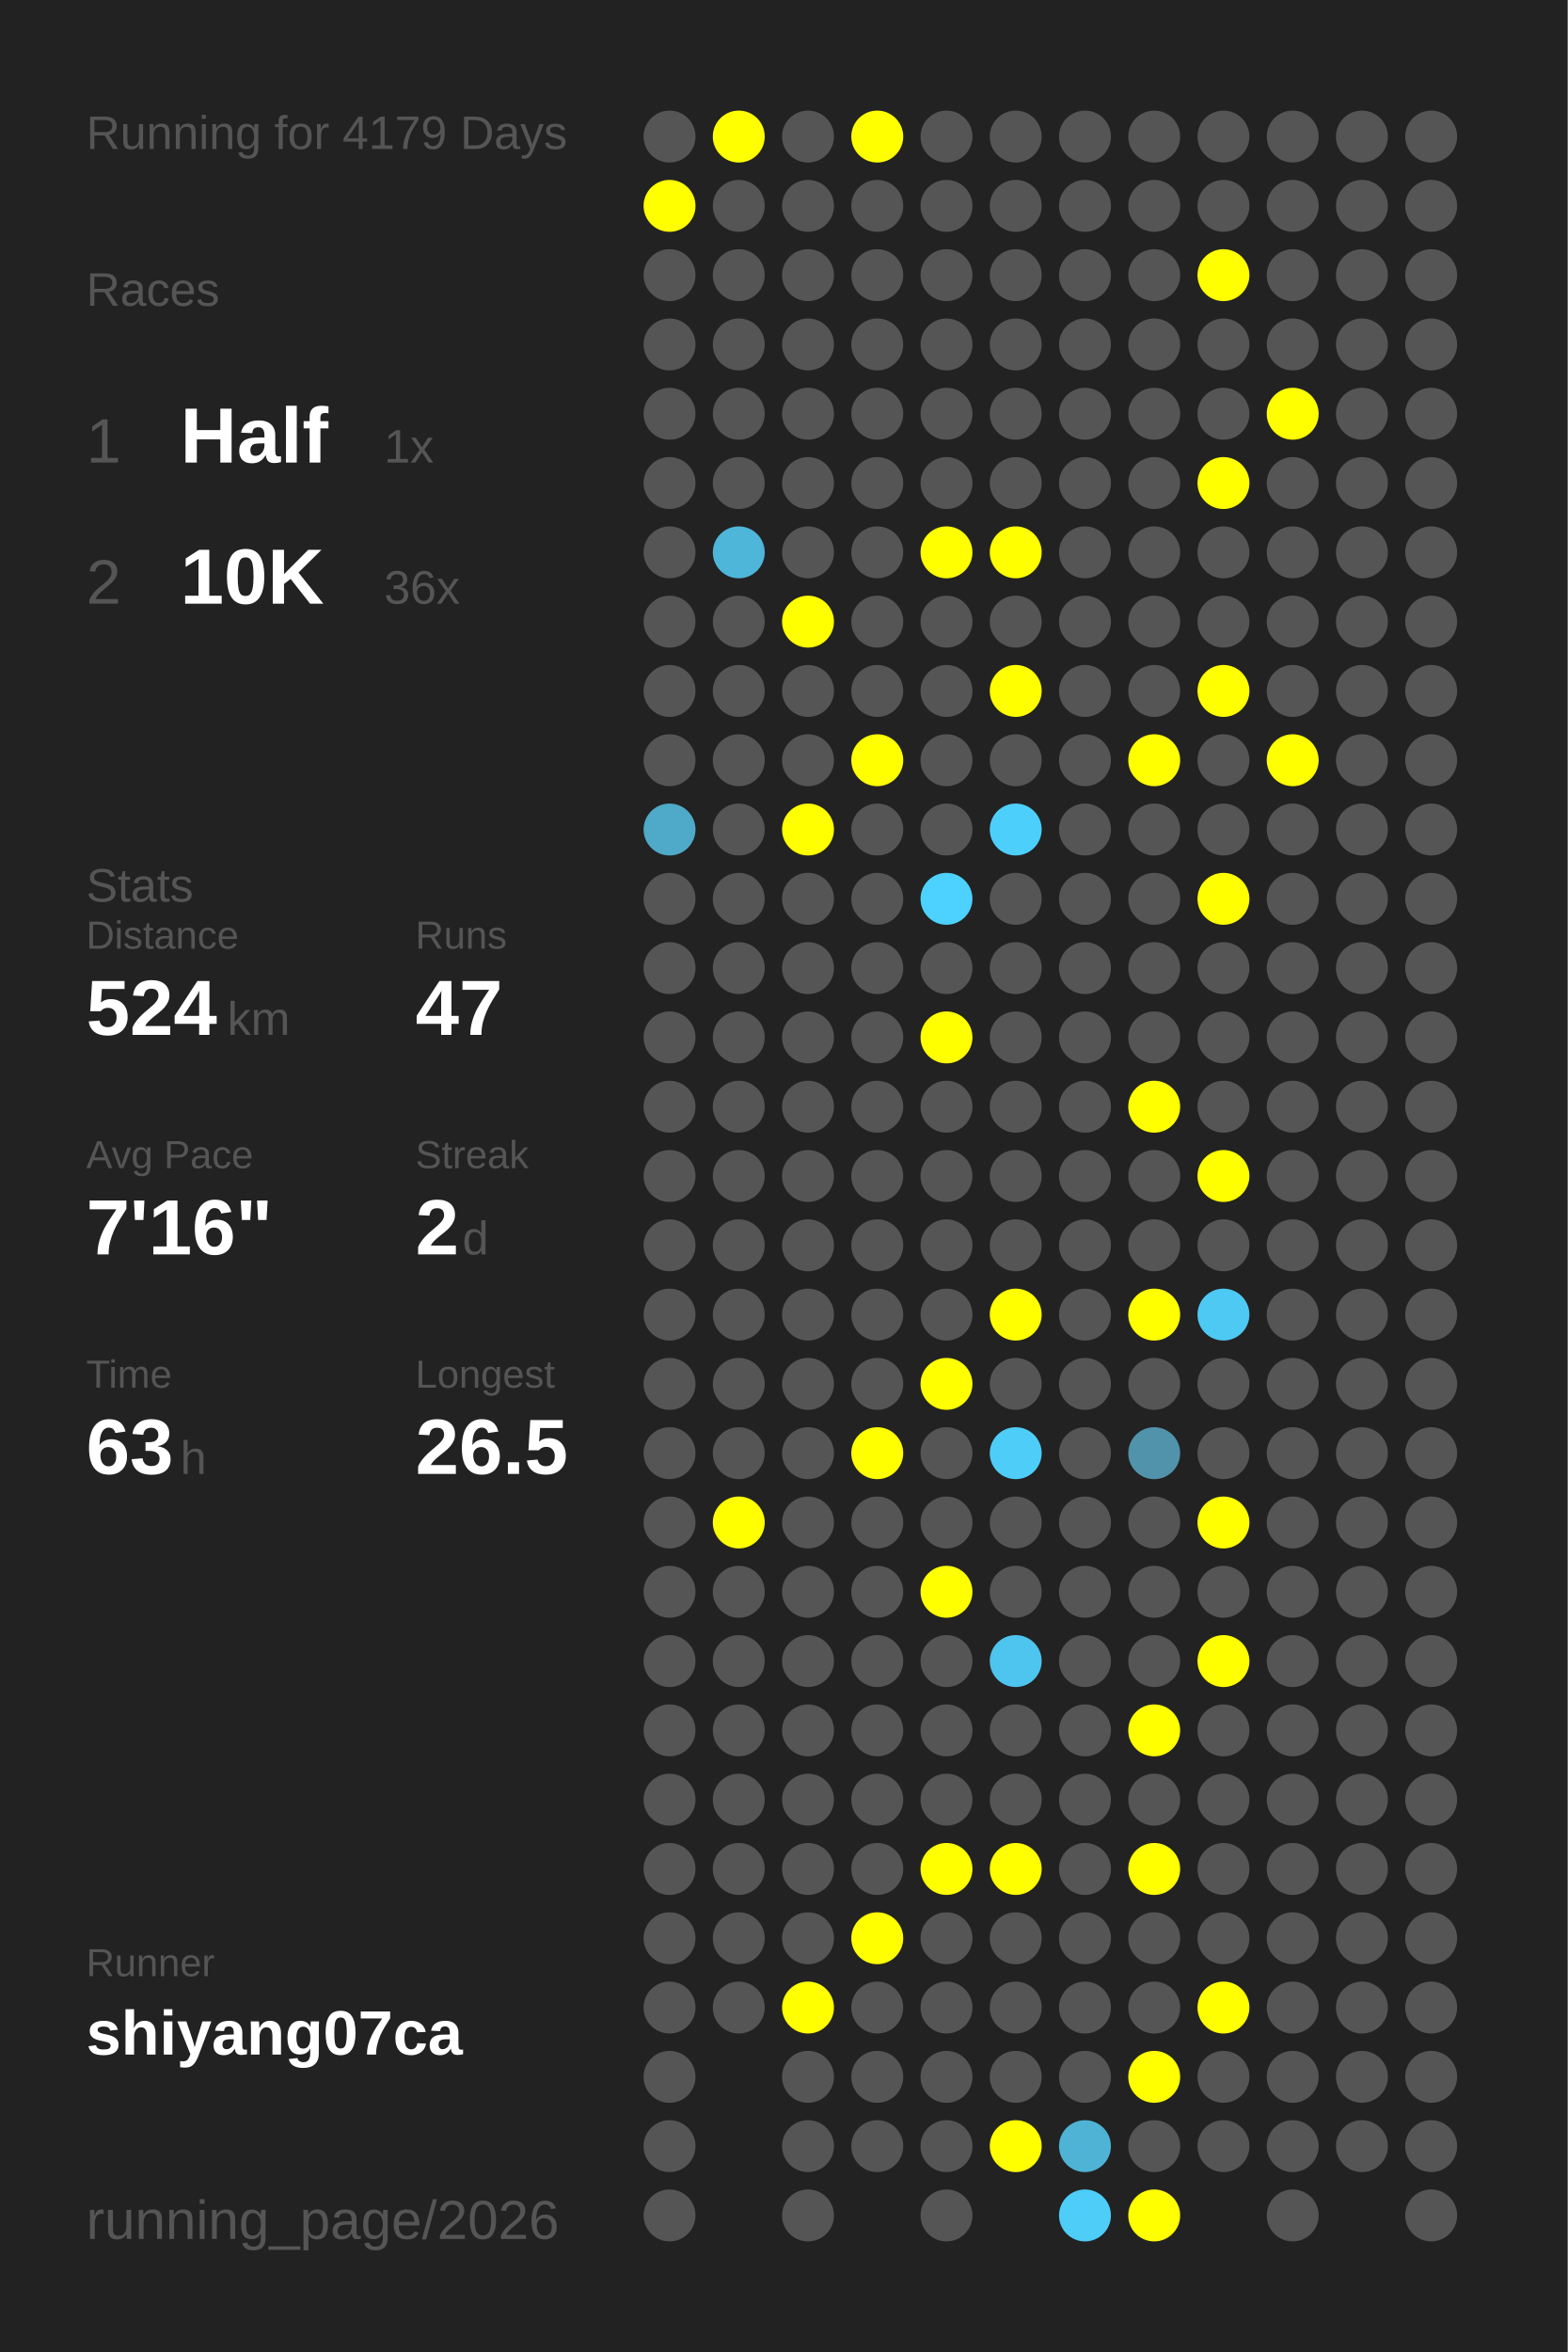
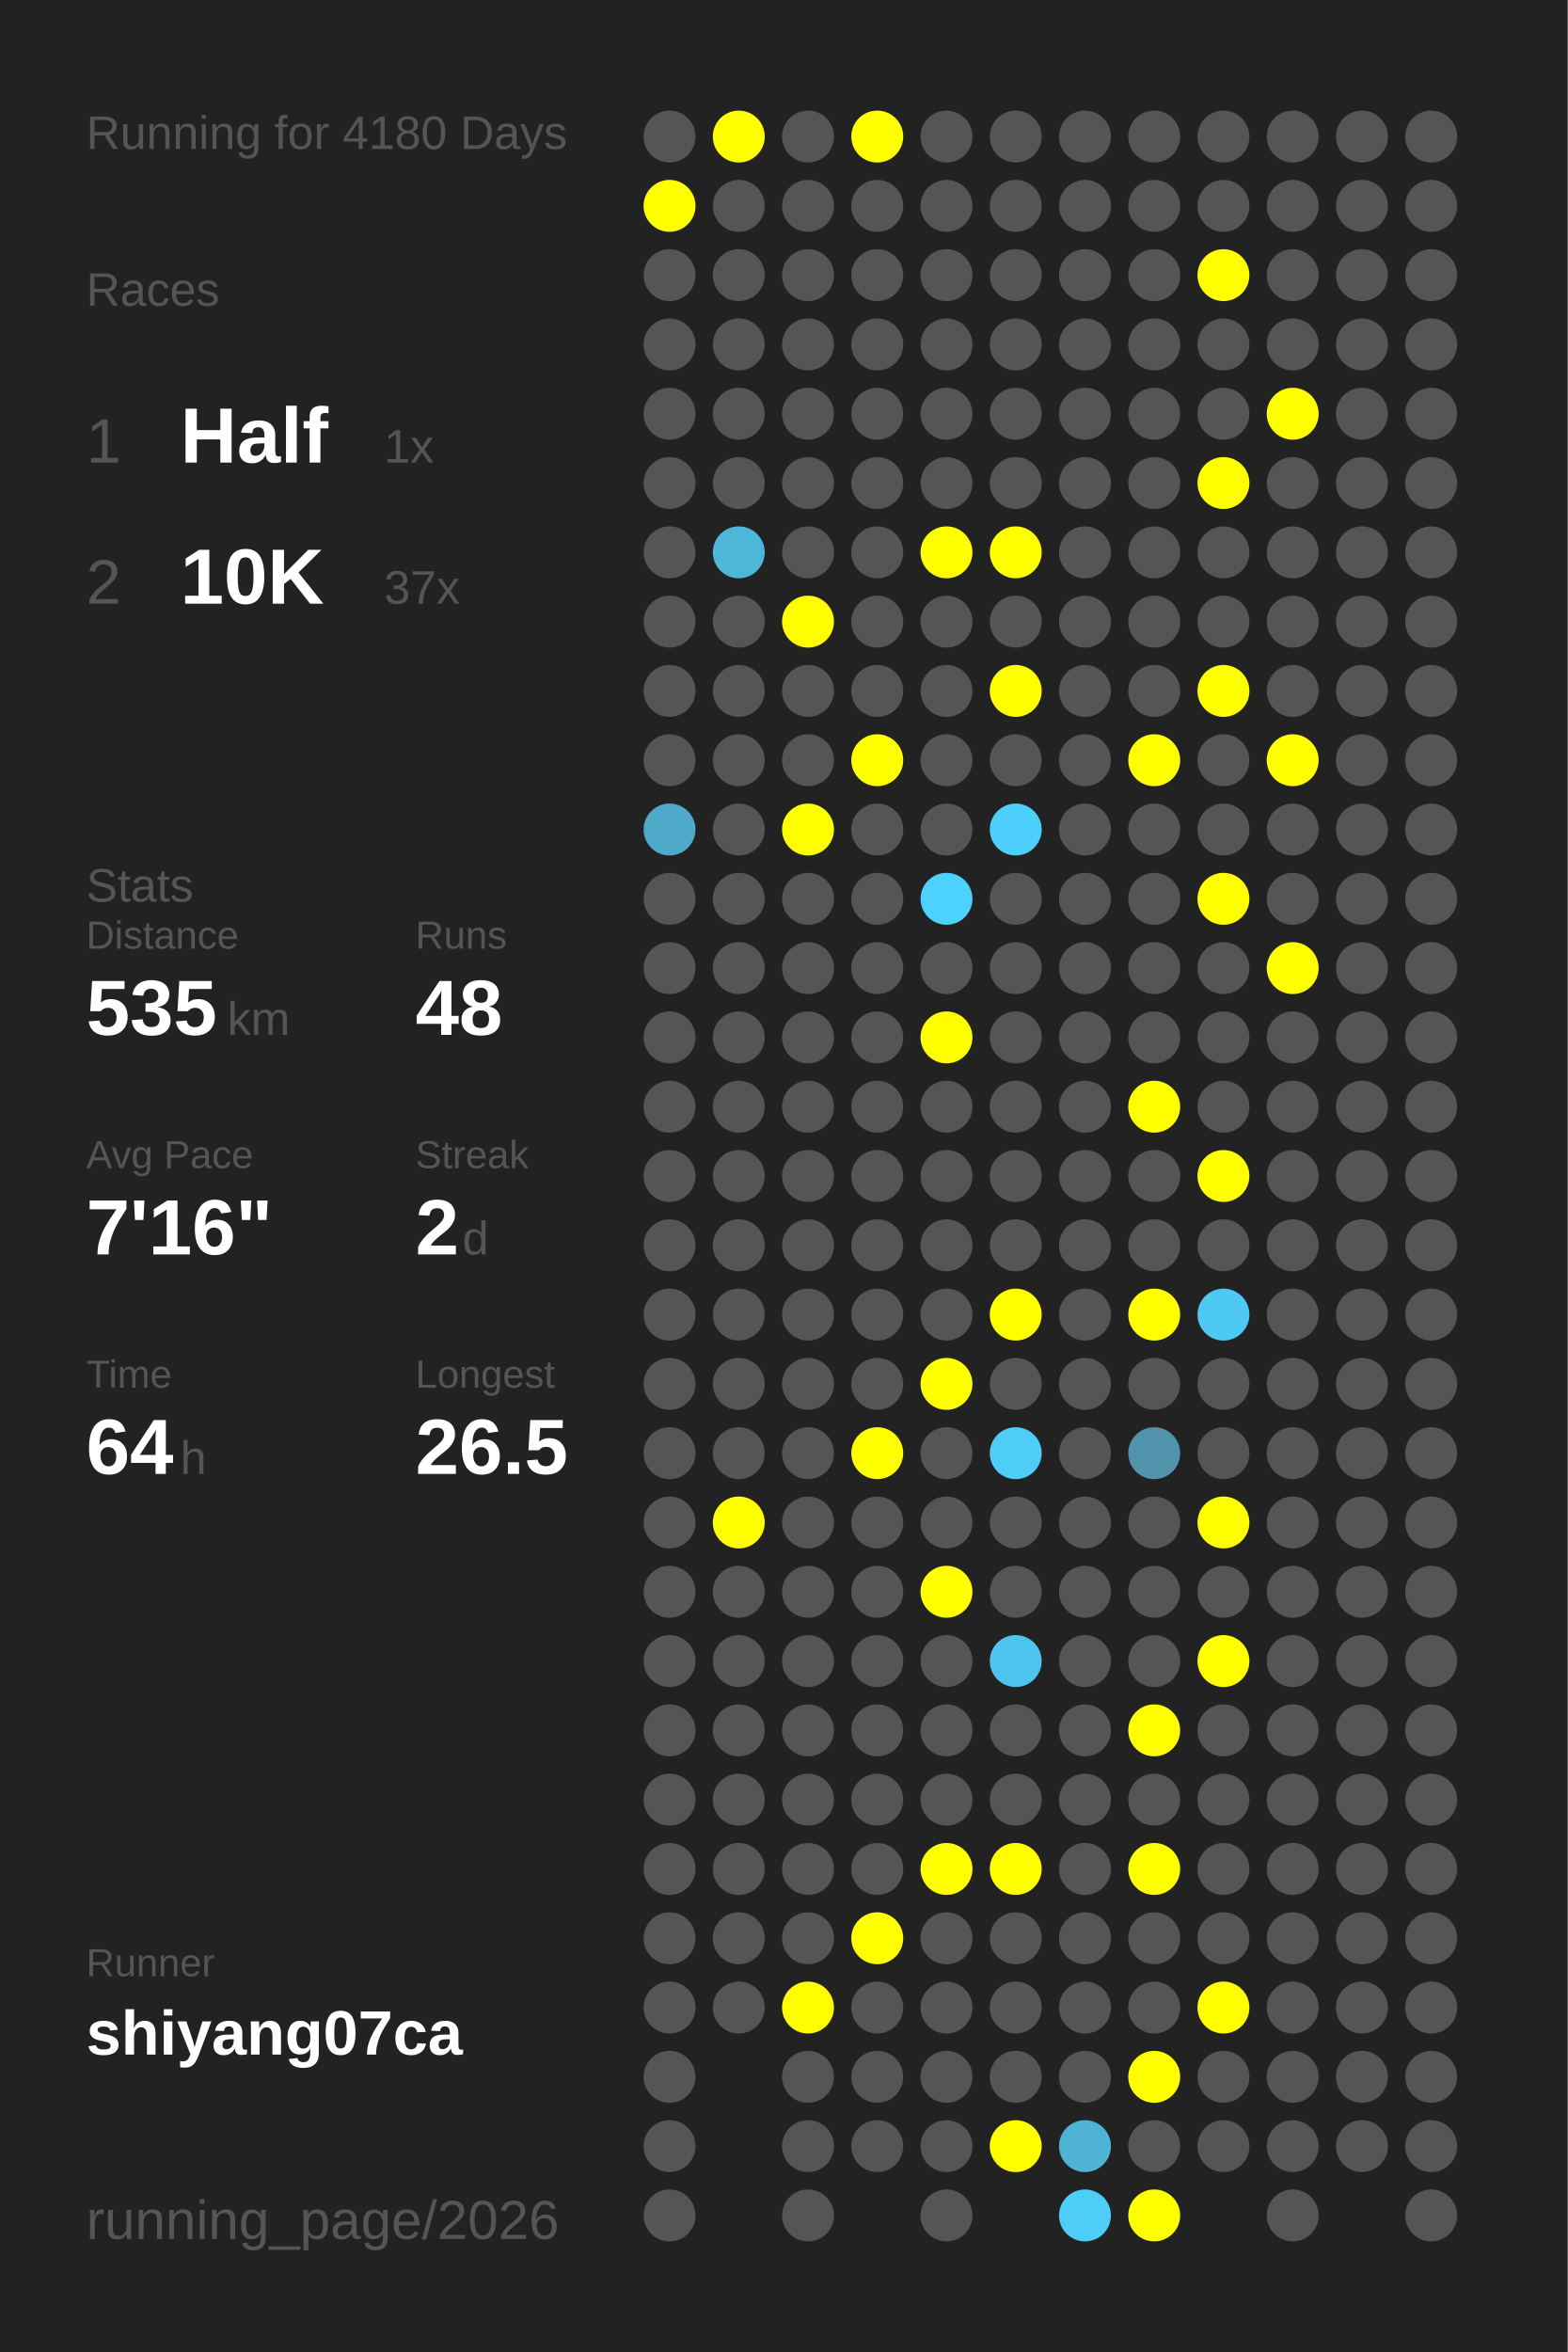
<svg xmlns="http://www.w3.org/2000/svg" baseProfile="full" height="300mm" version="1.1" viewBox="0,0,200,300" width="200mm">
  <defs />
  <rect fill="#222222" height="300" width="200" x="0" y="0" />
-   <text fill="#555555" style="font-size:6px; font-family:Arial;" x="11" y="19">Running for 4179 Days</text>
+   <text fill="#555555" style="font-size:6px; font-family:Arial;" x="11" y="19">Running for 4180 Days</text>
  <text fill="#555555" style="font-size:6px; font-family:Arial;" x="11" y="39">Races</text>
  <text fill="#555555" style="font-size:8px; font-family:Arial;" x="11" y="59">1</text>
  <text fill="#FFFFFF" style="font-size:10px; font-family:Arial; font-weight:bold;" x="23" y="59">Half</text>
  <text fill="#555555" style="font-size:6px; font-family:Arial;" x="49" y="59">1x</text>
  <text fill="#555555" style="font-size:8px; font-family:Arial;" x="11" y="77">2</text>
  <text fill="#FFFFFF" style="font-size:10px; font-family:Arial; font-weight:bold;" x="23" y="77">10K</text>
-   <text fill="#555555" style="font-size:6px; font-family:Arial;" x="49" y="77">36x</text>
+   <text fill="#555555" style="font-size:6px; font-family:Arial;" x="49" y="77">37x</text>
  <text fill="#555555" style="font-size:6px; font-family:Arial;" x="11" y="115">Stats</text>
  <text fill="#555555" style="font-size:5px; font-family:Arial;" x="11" y="121">Distance</text>
-   <text fill="#FFFFFF" style="font-size:10px; font-family:Arial; font-weight:bold;" x="11" y="132">524</text>
+   <text fill="#FFFFFF" style="font-size:10px; font-family:Arial; font-weight:bold;" x="11" y="132">535</text>
  <text fill="#555555" style="font-size:6px; font-family:Arial;" x="29" y="132">km</text>
  <text fill="#555555" style="font-size:5px; font-family:Arial;" x="53" y="121">Runs</text>
-   <text fill="#FFFFFF" style="font-size:10px; font-family:Arial; font-weight:bold;" x="53" y="132">47</text>
+   <text fill="#FFFFFF" style="font-size:10px; font-family:Arial; font-weight:bold;" x="53" y="132">48</text>
  <text fill="#555555" style="font-size:5px; font-family:Arial;" x="11" y="149">Avg Pace</text>
  <text fill="#FFFFFF" style="font-size:10px; font-family:Arial; font-weight:bold;" x="11" y="160">7'16"</text>
  <text fill="#555555" style="font-size:5px; font-family:Arial;" x="53" y="149">Streak</text>
  <text fill="#FFFFFF" style="font-size:10px; font-family:Arial; font-weight:bold;" x="53" y="160">2</text>
  <text fill="#555555" style="font-size:6px; font-family:Arial;" x="59" y="160">d</text>
  <text fill="#555555" style="font-size:5px; font-family:Arial;" x="11" y="177">Time</text>
-   <text fill="#FFFFFF" style="font-size:10px; font-family:Arial; font-weight:bold;" x="11" y="188">63</text>
+   <text fill="#FFFFFF" style="font-size:10px; font-family:Arial; font-weight:bold;" x="11" y="188">64</text>
  <text fill="#555555" style="font-size:6px; font-family:Arial;" x="23" y="188">h</text>
  <text fill="#555555" style="font-size:5px; font-family:Arial;" x="53" y="177">Longest</text>
  <text fill="#FFFFFF" style="font-size:10px; font-family:Arial; font-weight:bold;" x="53" y="188">26.5</text>
  <text fill="#555555" style="font-size:5px; font-family:Arial;" x="11" y="252.065">Runner</text>
  <text fill="#FFFFFF" style="font-size:8px; font-family:Arial; font-weight:bold;" x="11" y="262.065">shiyang07ca</text>
  <text fill="#555555" style="font-size:7px; font-family:Arial;" x="11" y="285.581">running_page/2026</text>
  <circle cx="85.417" cy="17.419" fill="#555555" r="3.312" />
  <circle cx="85.417" cy="26.258" fill="#FFFF00" r="3.312" />
  <circle cx="85.417" cy="35.097" fill="#555555" r="3.312" />
  <circle cx="85.417" cy="43.935" fill="#555555" r="3.312" />
  <circle cx="85.417" cy="52.774" fill="#555555" r="3.312" />
  <circle cx="85.417" cy="61.613" fill="#555555" r="3.312" />
  <circle cx="85.417" cy="70.452" fill="#555555" r="3.312" />
  <circle cx="85.417" cy="79.29" fill="#555555" r="3.312" />
  <circle cx="85.417" cy="88.129" fill="#555555" r="3.312" />
  <circle cx="85.417" cy="96.968" fill="#555555" r="3.312" />
  <circle cx="85.417" cy="105.806" fill="#4fa9c8" r="3.312" />
  <circle cx="85.417" cy="114.645" fill="#555555" r="3.312" />
  <circle cx="85.417" cy="123.484" fill="#555555" r="3.312" />
  <circle cx="85.417" cy="132.323" fill="#555555" r="3.312" />
  <circle cx="85.417" cy="141.161" fill="#555555" r="3.312" />
  <circle cx="85.417" cy="150" fill="#555555" r="3.312" />
  <circle cx="85.417" cy="158.839" fill="#555555" r="3.312" />
  <circle cx="85.417" cy="167.677" fill="#555555" r="3.312" />
  <circle cx="85.417" cy="176.516" fill="#555555" r="3.312" />
  <circle cx="85.417" cy="185.355" fill="#555555" r="3.312" />
  <circle cx="85.417" cy="194.194" fill="#555555" r="3.312" />
  <circle cx="85.417" cy="203.032" fill="#555555" r="3.312" />
  <circle cx="85.417" cy="211.871" fill="#555555" r="3.312" />
  <circle cx="85.417" cy="220.71" fill="#555555" r="3.312" />
  <circle cx="85.417" cy="229.548" fill="#555555" r="3.312" />
  <circle cx="85.417" cy="238.387" fill="#555555" r="3.312" />
  <circle cx="85.417" cy="247.226" fill="#555555" r="3.312" />
  <circle cx="85.417" cy="256.065" fill="#555555" r="3.312" />
  <circle cx="85.417" cy="264.903" fill="#555555" r="3.312" />
  <circle cx="85.417" cy="273.742" fill="#555555" r="3.312" />
  <circle cx="85.417" cy="282.581" fill="#555555" r="3.312" />
  <circle cx="94.25" cy="17.419" fill="#FFFF00" r="3.312" />
  <circle cx="94.25" cy="26.258" fill="#555555" r="3.312" />
  <circle cx="94.25" cy="35.097" fill="#555555" r="3.312" />
  <circle cx="94.25" cy="43.935" fill="#555555" r="3.312" />
  <circle cx="94.25" cy="52.774" fill="#555555" r="3.312" />
  <circle cx="94.25" cy="61.613" fill="#555555" r="3.312" />
  <circle cx="94.25" cy="70.452" fill="#4eb6d9" r="3.312" />
  <circle cx="94.25" cy="79.29" fill="#555555" r="3.312" />
  <circle cx="94.25" cy="88.129" fill="#555555" r="3.312" />
  <circle cx="94.25" cy="96.968" fill="#555555" r="3.312" />
  <circle cx="94.25" cy="105.806" fill="#555555" r="3.312" />
  <circle cx="94.25" cy="114.645" fill="#555555" r="3.312" />
  <circle cx="94.25" cy="123.484" fill="#555555" r="3.312" />
  <circle cx="94.25" cy="132.323" fill="#555555" r="3.312" />
  <circle cx="94.25" cy="141.161" fill="#555555" r="3.312" />
  <circle cx="94.25" cy="150" fill="#555555" r="3.312" />
  <circle cx="94.25" cy="158.839" fill="#555555" r="3.312" />
  <circle cx="94.25" cy="167.677" fill="#555555" r="3.312" />
  <circle cx="94.25" cy="176.516" fill="#555555" r="3.312" />
  <circle cx="94.25" cy="185.355" fill="#555555" r="3.312" />
  <circle cx="94.25" cy="194.194" fill="#FFFF00" r="3.312" />
  <circle cx="94.25" cy="203.032" fill="#555555" r="3.312" />
  <circle cx="94.25" cy="211.871" fill="#555555" r="3.312" />
  <circle cx="94.25" cy="220.71" fill="#555555" r="3.312" />
  <circle cx="94.25" cy="229.548" fill="#555555" r="3.312" />
  <circle cx="94.25" cy="238.387" fill="#555555" r="3.312" />
  <circle cx="94.25" cy="247.226" fill="#555555" r="3.312" />
  <circle cx="94.25" cy="256.065" fill="#555555" r="3.312" />
  <circle cx="103.083" cy="17.419" fill="#555555" r="3.312" />
  <circle cx="103.083" cy="26.258" fill="#555555" r="3.312" />
  <circle cx="103.083" cy="35.097" fill="#555555" r="3.312" />
  <circle cx="103.083" cy="43.935" fill="#555555" r="3.312" />
  <circle cx="103.083" cy="52.774" fill="#555555" r="3.312" />
  <circle cx="103.083" cy="61.613" fill="#555555" r="3.312" />
  <circle cx="103.083" cy="70.452" fill="#555555" r="3.312" />
  <circle cx="103.083" cy="79.29" fill="#FFFF00" r="3.312" />
  <circle cx="103.083" cy="88.129" fill="#555555" r="3.312" />
  <circle cx="103.083" cy="96.968" fill="#555555" r="3.312" />
  <circle cx="103.083" cy="105.806" fill="#FFFF00" r="3.312" />
  <circle cx="103.083" cy="114.645" fill="#555555" r="3.312" />
  <circle cx="103.083" cy="123.484" fill="#555555" r="3.312" />
  <circle cx="103.083" cy="132.323" fill="#555555" r="3.312" />
  <circle cx="103.083" cy="141.161" fill="#555555" r="3.312" />
  <circle cx="103.083" cy="150" fill="#555555" r="3.312" />
  <circle cx="103.083" cy="158.839" fill="#555555" r="3.312" />
  <circle cx="103.083" cy="167.677" fill="#555555" r="3.312" />
  <circle cx="103.083" cy="176.516" fill="#555555" r="3.312" />
  <circle cx="103.083" cy="185.355" fill="#555555" r="3.312" />
  <circle cx="103.083" cy="194.194" fill="#555555" r="3.312" />
  <circle cx="103.083" cy="203.032" fill="#555555" r="3.312" />
  <circle cx="103.083" cy="211.871" fill="#555555" r="3.312" />
  <circle cx="103.083" cy="220.71" fill="#555555" r="3.312" />
  <circle cx="103.083" cy="229.548" fill="#555555" r="3.312" />
  <circle cx="103.083" cy="238.387" fill="#555555" r="3.312" />
  <circle cx="103.083" cy="247.226" fill="#555555" r="3.312" />
  <circle cx="103.083" cy="256.065" fill="#FFFF00" r="3.312" />
  <circle cx="103.083" cy="264.903" fill="#555555" r="3.312" />
  <circle cx="103.083" cy="273.742" fill="#555555" r="3.312" />
  <circle cx="103.083" cy="282.581" fill="#555555" r="3.312" />
  <circle cx="111.917" cy="17.419" fill="#FFFF00" r="3.312" />
  <circle cx="111.917" cy="26.258" fill="#555555" r="3.312" />
  <circle cx="111.917" cy="35.097" fill="#555555" r="3.312" />
  <circle cx="111.917" cy="43.935" fill="#555555" r="3.312" />
  <circle cx="111.917" cy="52.774" fill="#555555" r="3.312" />
  <circle cx="111.917" cy="61.613" fill="#555555" r="3.312" />
  <circle cx="111.917" cy="70.452" fill="#555555" r="3.312" />
  <circle cx="111.917" cy="79.29" fill="#555555" r="3.312" />
  <circle cx="111.917" cy="88.129" fill="#555555" r="3.312" />
  <circle cx="111.917" cy="96.968" fill="#FFFF00" r="3.312" />
  <circle cx="111.917" cy="105.806" fill="#555555" r="3.312" />
  <circle cx="111.917" cy="114.645" fill="#555555" r="3.312" />
  <circle cx="111.917" cy="123.484" fill="#555555" r="3.312" />
  <circle cx="111.917" cy="132.323" fill="#555555" r="3.312" />
  <circle cx="111.917" cy="141.161" fill="#555555" r="3.312" />
  <circle cx="111.917" cy="150" fill="#555555" r="3.312" />
  <circle cx="111.917" cy="158.839" fill="#555555" r="3.312" />
  <circle cx="111.917" cy="167.677" fill="#555555" r="3.312" />
  <circle cx="111.917" cy="176.516" fill="#555555" r="3.312" />
  <circle cx="111.917" cy="185.355" fill="#FFFF00" r="3.312" />
  <circle cx="111.917" cy="194.194" fill="#555555" r="3.312" />
  <circle cx="111.917" cy="203.032" fill="#555555" r="3.312" />
  <circle cx="111.917" cy="211.871" fill="#555555" r="3.312" />
  <circle cx="111.917" cy="220.71" fill="#555555" r="3.312" />
  <circle cx="111.917" cy="229.548" fill="#555555" r="3.312" />
  <circle cx="111.917" cy="238.387" fill="#555555" r="3.312" />
  <circle cx="111.917" cy="247.226" fill="#FFFF00" r="3.312" />
  <circle cx="111.917" cy="256.065" fill="#555555" r="3.312" />
  <circle cx="111.917" cy="264.903" fill="#555555" r="3.312" />
  <circle cx="111.917" cy="273.742" fill="#555555" r="3.312" />
  <circle cx="120.75" cy="17.419" fill="#555555" r="3.312" />
  <circle cx="120.75" cy="26.258" fill="#555555" r="3.312" />
  <circle cx="120.75" cy="35.097" fill="#555555" r="3.312" />
  <circle cx="120.75" cy="43.935" fill="#555555" r="3.312" />
  <circle cx="120.75" cy="52.774" fill="#555555" r="3.312" />
  <circle cx="120.75" cy="61.613" fill="#555555" r="3.312" />
  <circle cx="120.75" cy="70.452" fill="#FFFF00" r="3.312" />
  <circle cx="120.75" cy="79.29" fill="#555555" r="3.312" />
  <circle cx="120.75" cy="88.129" fill="#555555" r="3.312" />
  <circle cx="120.75" cy="96.968" fill="#555555" r="3.312" />
  <circle cx="120.75" cy="105.806" fill="#555555" r="3.312" />
  <circle cx="120.75" cy="114.645" fill="#4dd1fe" r="3.312" />
  <circle cx="120.75" cy="123.484" fill="#555555" r="3.312" />
  <circle cx="120.75" cy="132.323" fill="#FFFF00" r="3.312" />
  <circle cx="120.75" cy="141.161" fill="#555555" r="3.312" />
  <circle cx="120.75" cy="150" fill="#555555" r="3.312" />
  <circle cx="120.75" cy="158.839" fill="#555555" r="3.312" />
  <circle cx="120.75" cy="167.677" fill="#555555" r="3.312" />
  <circle cx="120.75" cy="176.516" fill="#FFFF00" r="3.312" />
  <circle cx="120.75" cy="185.355" fill="#555555" r="3.312" />
  <circle cx="120.75" cy="194.194" fill="#555555" r="3.312" />
  <circle cx="120.75" cy="203.032" fill="#FFFF00" r="3.312" />
  <circle cx="120.75" cy="211.871" fill="#555555" r="3.312" />
  <circle cx="120.75" cy="220.71" fill="#555555" r="3.312" />
  <circle cx="120.75" cy="229.548" fill="#555555" r="3.312" />
  <circle cx="120.75" cy="238.387" fill="#FFFF00" r="3.312" />
  <circle cx="120.75" cy="247.226" fill="#555555" r="3.312" />
  <circle cx="120.75" cy="256.065" fill="#555555" r="3.312" />
  <circle cx="120.75" cy="264.903" fill="#555555" r="3.312" />
  <circle cx="120.75" cy="273.742" fill="#555555" r="3.312" />
  <circle cx="120.75" cy="282.581" fill="#555555" r="3.312" />
  <circle cx="129.583" cy="17.419" fill="#555555" r="3.312" />
  <circle cx="129.583" cy="26.258" fill="#555555" r="3.312" />
  <circle cx="129.583" cy="35.097" fill="#555555" r="3.312" />
  <circle cx="129.583" cy="43.935" fill="#555555" r="3.312" />
  <circle cx="129.583" cy="52.774" fill="#555555" r="3.312" />
  <circle cx="129.583" cy="61.613" fill="#555555" r="3.312" />
  <circle cx="129.583" cy="70.452" fill="#FFFF00" r="3.312" />
  <circle cx="129.583" cy="79.29" fill="#555555" r="3.312" />
  <circle cx="129.583" cy="88.129" fill="#FFFF00" r="3.312" />
  <circle cx="129.583" cy="96.968" fill="#555555" r="3.312" />
  <circle cx="129.583" cy="105.806" fill="#4dcffb" r="3.312" />
  <circle cx="129.583" cy="114.645" fill="#555555" r="3.312" />
  <circle cx="129.583" cy="123.484" fill="#555555" r="3.312" />
  <circle cx="129.583" cy="132.323" fill="#555555" r="3.312" />
  <circle cx="129.583" cy="141.161" fill="#555555" r="3.312" />
  <circle cx="129.583" cy="150" fill="#555555" r="3.312" />
  <circle cx="129.583" cy="158.839" fill="#555555" r="3.312" />
  <circle cx="129.583" cy="167.677" fill="#FFFF00" r="3.312" />
  <circle cx="129.583" cy="176.516" fill="#555555" r="3.312" />
  <circle cx="129.583" cy="185.355" fill="#4dcdf8" r="3.312" />
  <circle cx="129.583" cy="194.194" fill="#555555" r="3.312" />
  <circle cx="129.583" cy="203.032" fill="#555555" r="3.312" />
  <circle cx="129.583" cy="211.871" fill="#4dc5ee" r="3.312" />
  <circle cx="129.583" cy="220.71" fill="#555555" r="3.312" />
  <circle cx="129.583" cy="229.548" fill="#555555" r="3.312" />
  <circle cx="129.583" cy="238.387" fill="#FFFF00" r="3.312" />
  <circle cx="129.583" cy="247.226" fill="#555555" r="3.312" />
  <circle cx="129.583" cy="256.065" fill="#555555" r="3.312" />
  <circle cx="129.583" cy="264.903" fill="#555555" r="3.312" />
  <circle cx="129.583" cy="273.742" fill="#FFFF00" r="3.312" />
  <circle cx="138.417" cy="17.419" fill="#555555" r="3.312" />
  <circle cx="138.417" cy="26.258" fill="#555555" r="3.312" />
  <circle cx="138.417" cy="35.097" fill="#555555" r="3.312" />
  <circle cx="138.417" cy="43.935" fill="#555555" r="3.312" />
  <circle cx="138.417" cy="52.774" fill="#555555" r="3.312" />
  <circle cx="138.417" cy="61.613" fill="#555555" r="3.312" />
  <circle cx="138.417" cy="70.452" fill="#555555" r="3.312" />
  <circle cx="138.417" cy="79.29" fill="#555555" r="3.312" />
  <circle cx="138.417" cy="88.129" fill="#555555" r="3.312" />
  <circle cx="138.417" cy="96.968" fill="#555555" r="3.312" />
  <circle cx="138.417" cy="105.806" fill="#555555" r="3.312" />
  <circle cx="138.417" cy="114.645" fill="#555555" r="3.312" />
  <circle cx="138.417" cy="123.484" fill="#555555" r="3.312" />
  <circle cx="138.417" cy="132.323" fill="#555555" r="3.312" />
  <circle cx="138.417" cy="141.161" fill="#555555" r="3.312" />
  <circle cx="138.417" cy="150" fill="#555555" r="3.312" />
  <circle cx="138.417" cy="158.839" fill="#555555" r="3.312" />
  <circle cx="138.417" cy="167.677" fill="#555555" r="3.312" />
  <circle cx="138.417" cy="176.516" fill="#555555" r="3.312" />
  <circle cx="138.417" cy="185.355" fill="#555555" r="3.312" />
  <circle cx="138.417" cy="194.194" fill="#555555" r="3.312" />
  <circle cx="138.417" cy="203.032" fill="#555555" r="3.312" />
  <circle cx="138.417" cy="211.871" fill="#555555" r="3.312" />
  <circle cx="138.417" cy="220.71" fill="#555555" r="3.312" />
  <circle cx="138.417" cy="229.548" fill="#555555" r="3.312" />
  <circle cx="138.417" cy="238.387" fill="#555555" r="3.312" />
  <circle cx="138.417" cy="247.226" fill="#555555" r="3.312" />
  <circle cx="138.417" cy="256.065" fill="#555555" r="3.312" />
  <circle cx="138.417" cy="264.903" fill="#555555" r="3.312" />
  <circle cx="138.417" cy="273.742" fill="#4eb3d5" r="3.312" />
  <circle cx="138.417" cy="282.581" fill="#4dcdf8" r="3.312" />
  <circle cx="147.25" cy="17.419" fill="#555555" r="3.312" />
  <circle cx="147.25" cy="26.258" fill="#555555" r="3.312" />
  <circle cx="147.25" cy="35.097" fill="#555555" r="3.312" />
  <circle cx="147.25" cy="43.935" fill="#555555" r="3.312" />
  <circle cx="147.25" cy="52.774" fill="#555555" r="3.312" />
  <circle cx="147.25" cy="61.613" fill="#555555" r="3.312" />
  <circle cx="147.25" cy="70.452" fill="#555555" r="3.312" />
  <circle cx="147.25" cy="79.29" fill="#555555" r="3.312" />
  <circle cx="147.25" cy="88.129" fill="#555555" r="3.312" />
  <circle cx="147.25" cy="96.968" fill="#FFFF00" r="3.312" />
  <circle cx="147.25" cy="105.806" fill="#555555" r="3.312" />
  <circle cx="147.25" cy="114.645" fill="#555555" r="3.312" />
  <circle cx="147.25" cy="123.484" fill="#555555" r="3.312" />
  <circle cx="147.25" cy="132.323" fill="#555555" r="3.312" />
  <circle cx="147.25" cy="141.161" fill="#FFFF00" r="3.312" />
  <circle cx="147.25" cy="150" fill="#555555" r="3.312" />
  <circle cx="147.25" cy="158.839" fill="#555555" r="3.312" />
  <circle cx="147.25" cy="167.677" fill="#FFFF00" r="3.312" />
  <circle cx="147.25" cy="176.516" fill="#555555" r="3.312" />
  <circle cx="147.25" cy="185.355" fill="#5093aa" r="3.312" />
  <circle cx="147.25" cy="194.194" fill="#555555" r="3.312" />
  <circle cx="147.25" cy="203.032" fill="#555555" r="3.312" />
  <circle cx="147.25" cy="211.871" fill="#555555" r="3.312" />
  <circle cx="147.25" cy="220.71" fill="#FFFF00" r="3.312" />
  <circle cx="147.25" cy="229.548" fill="#555555" r="3.312" />
  <circle cx="147.25" cy="238.387" fill="#FFFF00" r="3.312" />
  <circle cx="147.25" cy="247.226" fill="#555555" r="3.312" />
  <circle cx="147.25" cy="256.065" fill="#555555" r="3.312" />
  <circle cx="147.25" cy="264.903" fill="#FFFF00" r="3.312" />
  <circle cx="147.25" cy="273.742" fill="#555555" r="3.312" />
  <circle cx="147.25" cy="282.581" fill="#FFFF00" r="3.312" />
  <circle cx="156.083" cy="17.419" fill="#555555" r="3.312" />
  <circle cx="156.083" cy="26.258" fill="#555555" r="3.312" />
  <circle cx="156.083" cy="35.097" fill="#FFFF00" r="3.312" />
  <circle cx="156.083" cy="43.935" fill="#555555" r="3.312" />
  <circle cx="156.083" cy="52.774" fill="#555555" r="3.312" />
  <circle cx="156.083" cy="61.613" fill="#FFFF00" r="3.312" />
  <circle cx="156.083" cy="70.452" fill="#555555" r="3.312" />
  <circle cx="156.083" cy="79.29" fill="#555555" r="3.312" />
  <circle cx="156.083" cy="88.129" fill="#FFFF00" r="3.312" />
  <circle cx="156.083" cy="96.968" fill="#555555" r="3.312" />
  <circle cx="156.083" cy="105.806" fill="#555555" r="3.312" />
  <circle cx="156.083" cy="114.645" fill="#FFFF00" r="3.312" />
  <circle cx="156.083" cy="123.484" fill="#555555" r="3.312" />
  <circle cx="156.083" cy="132.323" fill="#555555" r="3.312" />
  <circle cx="156.083" cy="141.161" fill="#555555" r="3.312" />
  <circle cx="156.083" cy="150" fill="#FFFF00" r="3.312" />
  <circle cx="156.083" cy="158.839" fill="#555555" r="3.312" />
  <circle cx="156.083" cy="167.677" fill="#4dc9f3" r="3.312" />
  <circle cx="156.083" cy="176.516" fill="#555555" r="3.312" />
  <circle cx="156.083" cy="185.355" fill="#555555" r="3.312" />
  <circle cx="156.083" cy="194.194" fill="#FFFF00" r="3.312" />
  <circle cx="156.083" cy="203.032" fill="#555555" r="3.312" />
  <circle cx="156.083" cy="211.871" fill="#FFFF00" r="3.312" />
  <circle cx="156.083" cy="220.71" fill="#555555" r="3.312" />
  <circle cx="156.083" cy="229.548" fill="#555555" r="3.312" />
  <circle cx="156.083" cy="238.387" fill="#555555" r="3.312" />
  <circle cx="156.083" cy="247.226" fill="#555555" r="3.312" />
  <circle cx="156.083" cy="256.065" fill="#FFFF00" r="3.312" />
  <circle cx="156.083" cy="264.903" fill="#555555" r="3.312" />
  <circle cx="156.083" cy="273.742" fill="#555555" r="3.312" />
  <circle cx="164.917" cy="17.419" fill="#555555" r="3.312" />
  <circle cx="164.917" cy="26.258" fill="#555555" r="3.312" />
  <circle cx="164.917" cy="35.097" fill="#555555" r="3.312" />
  <circle cx="164.917" cy="43.935" fill="#555555" r="3.312" />
  <circle cx="164.917" cy="52.774" fill="#FFFF00" r="3.312" />
  <circle cx="164.917" cy="61.613" fill="#555555" r="3.312" />
  <circle cx="164.917" cy="70.452" fill="#555555" r="3.312" />
  <circle cx="164.917" cy="79.29" fill="#555555" r="3.312" />
  <circle cx="164.917" cy="88.129" fill="#555555" r="3.312" />
  <circle cx="164.917" cy="96.968" fill="#FFFF00" r="3.312" />
  <circle cx="164.917" cy="105.806" fill="#555555" r="3.312" />
  <circle cx="164.917" cy="114.645" fill="#555555" r="3.312" />
-   <circle cx="164.917" cy="123.484" fill="#555555" r="3.312" />
+   <circle cx="164.917" cy="123.484" fill="#FFFF00" r="3.312" />
  <circle cx="164.917" cy="132.323" fill="#555555" r="3.312" />
  <circle cx="164.917" cy="141.161" fill="#555555" r="3.312" />
  <circle cx="164.917" cy="150" fill="#555555" r="3.312" />
  <circle cx="164.917" cy="158.839" fill="#555555" r="3.312" />
  <circle cx="164.917" cy="167.677" fill="#555555" r="3.312" />
  <circle cx="164.917" cy="176.516" fill="#555555" r="3.312" />
  <circle cx="164.917" cy="185.355" fill="#555555" r="3.312" />
  <circle cx="164.917" cy="194.194" fill="#555555" r="3.312" />
  <circle cx="164.917" cy="203.032" fill="#555555" r="3.312" />
  <circle cx="164.917" cy="211.871" fill="#555555" r="3.312" />
  <circle cx="164.917" cy="220.71" fill="#555555" r="3.312" />
  <circle cx="164.917" cy="229.548" fill="#555555" r="3.312" />
  <circle cx="164.917" cy="238.387" fill="#555555" r="3.312" />
  <circle cx="164.917" cy="247.226" fill="#555555" r="3.312" />
  <circle cx="164.917" cy="256.065" fill="#555555" r="3.312" />
  <circle cx="164.917" cy="264.903" fill="#555555" r="3.312" />
  <circle cx="164.917" cy="273.742" fill="#555555" r="3.312" />
  <circle cx="164.917" cy="282.581" fill="#555555" r="3.312" />
  <circle cx="173.75" cy="17.419" fill="#555555" r="3.312" />
  <circle cx="173.75" cy="26.258" fill="#555555" r="3.312" />
  <circle cx="173.75" cy="35.097" fill="#555555" r="3.312" />
  <circle cx="173.75" cy="43.935" fill="#555555" r="3.312" />
  <circle cx="173.75" cy="52.774" fill="#555555" r="3.312" />
  <circle cx="173.75" cy="61.613" fill="#555555" r="3.312" />
  <circle cx="173.75" cy="70.452" fill="#555555" r="3.312" />
  <circle cx="173.75" cy="79.29" fill="#555555" r="3.312" />
  <circle cx="173.75" cy="88.129" fill="#555555" r="3.312" />
  <circle cx="173.75" cy="96.968" fill="#555555" r="3.312" />
  <circle cx="173.75" cy="105.806" fill="#555555" r="3.312" />
  <circle cx="173.75" cy="114.645" fill="#555555" r="3.312" />
  <circle cx="173.75" cy="123.484" fill="#555555" r="3.312" />
  <circle cx="173.75" cy="132.323" fill="#555555" r="3.312" />
  <circle cx="173.75" cy="141.161" fill="#555555" r="3.312" />
  <circle cx="173.75" cy="150" fill="#555555" r="3.312" />
  <circle cx="173.75" cy="158.839" fill="#555555" r="3.312" />
  <circle cx="173.75" cy="167.677" fill="#555555" r="3.312" />
  <circle cx="173.75" cy="176.516" fill="#555555" r="3.312" />
  <circle cx="173.75" cy="185.355" fill="#555555" r="3.312" />
  <circle cx="173.75" cy="194.194" fill="#555555" r="3.312" />
  <circle cx="173.75" cy="203.032" fill="#555555" r="3.312" />
  <circle cx="173.75" cy="211.871" fill="#555555" r="3.312" />
  <circle cx="173.75" cy="220.71" fill="#555555" r="3.312" />
  <circle cx="173.75" cy="229.548" fill="#555555" r="3.312" />
  <circle cx="173.75" cy="238.387" fill="#555555" r="3.312" />
  <circle cx="173.75" cy="247.226" fill="#555555" r="3.312" />
  <circle cx="173.75" cy="256.065" fill="#555555" r="3.312" />
  <circle cx="173.75" cy="264.903" fill="#555555" r="3.312" />
  <circle cx="173.75" cy="273.742" fill="#555555" r="3.312" />
  <circle cx="182.583" cy="17.419" fill="#555555" r="3.312" />
  <circle cx="182.583" cy="26.258" fill="#555555" r="3.312" />
  <circle cx="182.583" cy="35.097" fill="#555555" r="3.312" />
  <circle cx="182.583" cy="43.935" fill="#555555" r="3.312" />
  <circle cx="182.583" cy="52.774" fill="#555555" r="3.312" />
  <circle cx="182.583" cy="61.613" fill="#555555" r="3.312" />
  <circle cx="182.583" cy="70.452" fill="#555555" r="3.312" />
  <circle cx="182.583" cy="79.29" fill="#555555" r="3.312" />
  <circle cx="182.583" cy="88.129" fill="#555555" r="3.312" />
  <circle cx="182.583" cy="96.968" fill="#555555" r="3.312" />
  <circle cx="182.583" cy="105.806" fill="#555555" r="3.312" />
  <circle cx="182.583" cy="114.645" fill="#555555" r="3.312" />
  <circle cx="182.583" cy="123.484" fill="#555555" r="3.312" />
  <circle cx="182.583" cy="132.323" fill="#555555" r="3.312" />
  <circle cx="182.583" cy="141.161" fill="#555555" r="3.312" />
  <circle cx="182.583" cy="150" fill="#555555" r="3.312" />
  <circle cx="182.583" cy="158.839" fill="#555555" r="3.312" />
  <circle cx="182.583" cy="167.677" fill="#555555" r="3.312" />
  <circle cx="182.583" cy="176.516" fill="#555555" r="3.312" />
  <circle cx="182.583" cy="185.355" fill="#555555" r="3.312" />
  <circle cx="182.583" cy="194.194" fill="#555555" r="3.312" />
  <circle cx="182.583" cy="203.032" fill="#555555" r="3.312" />
  <circle cx="182.583" cy="211.871" fill="#555555" r="3.312" />
  <circle cx="182.583" cy="220.71" fill="#555555" r="3.312" />
  <circle cx="182.583" cy="229.548" fill="#555555" r="3.312" />
  <circle cx="182.583" cy="238.387" fill="#555555" r="3.312" />
  <circle cx="182.583" cy="247.226" fill="#555555" r="3.312" />
  <circle cx="182.583" cy="256.065" fill="#555555" r="3.312" />
  <circle cx="182.583" cy="264.903" fill="#555555" r="3.312" />
  <circle cx="182.583" cy="273.742" fill="#555555" r="3.312" />
  <circle cx="182.583" cy="282.581" fill="#555555" r="3.312" />
</svg>
